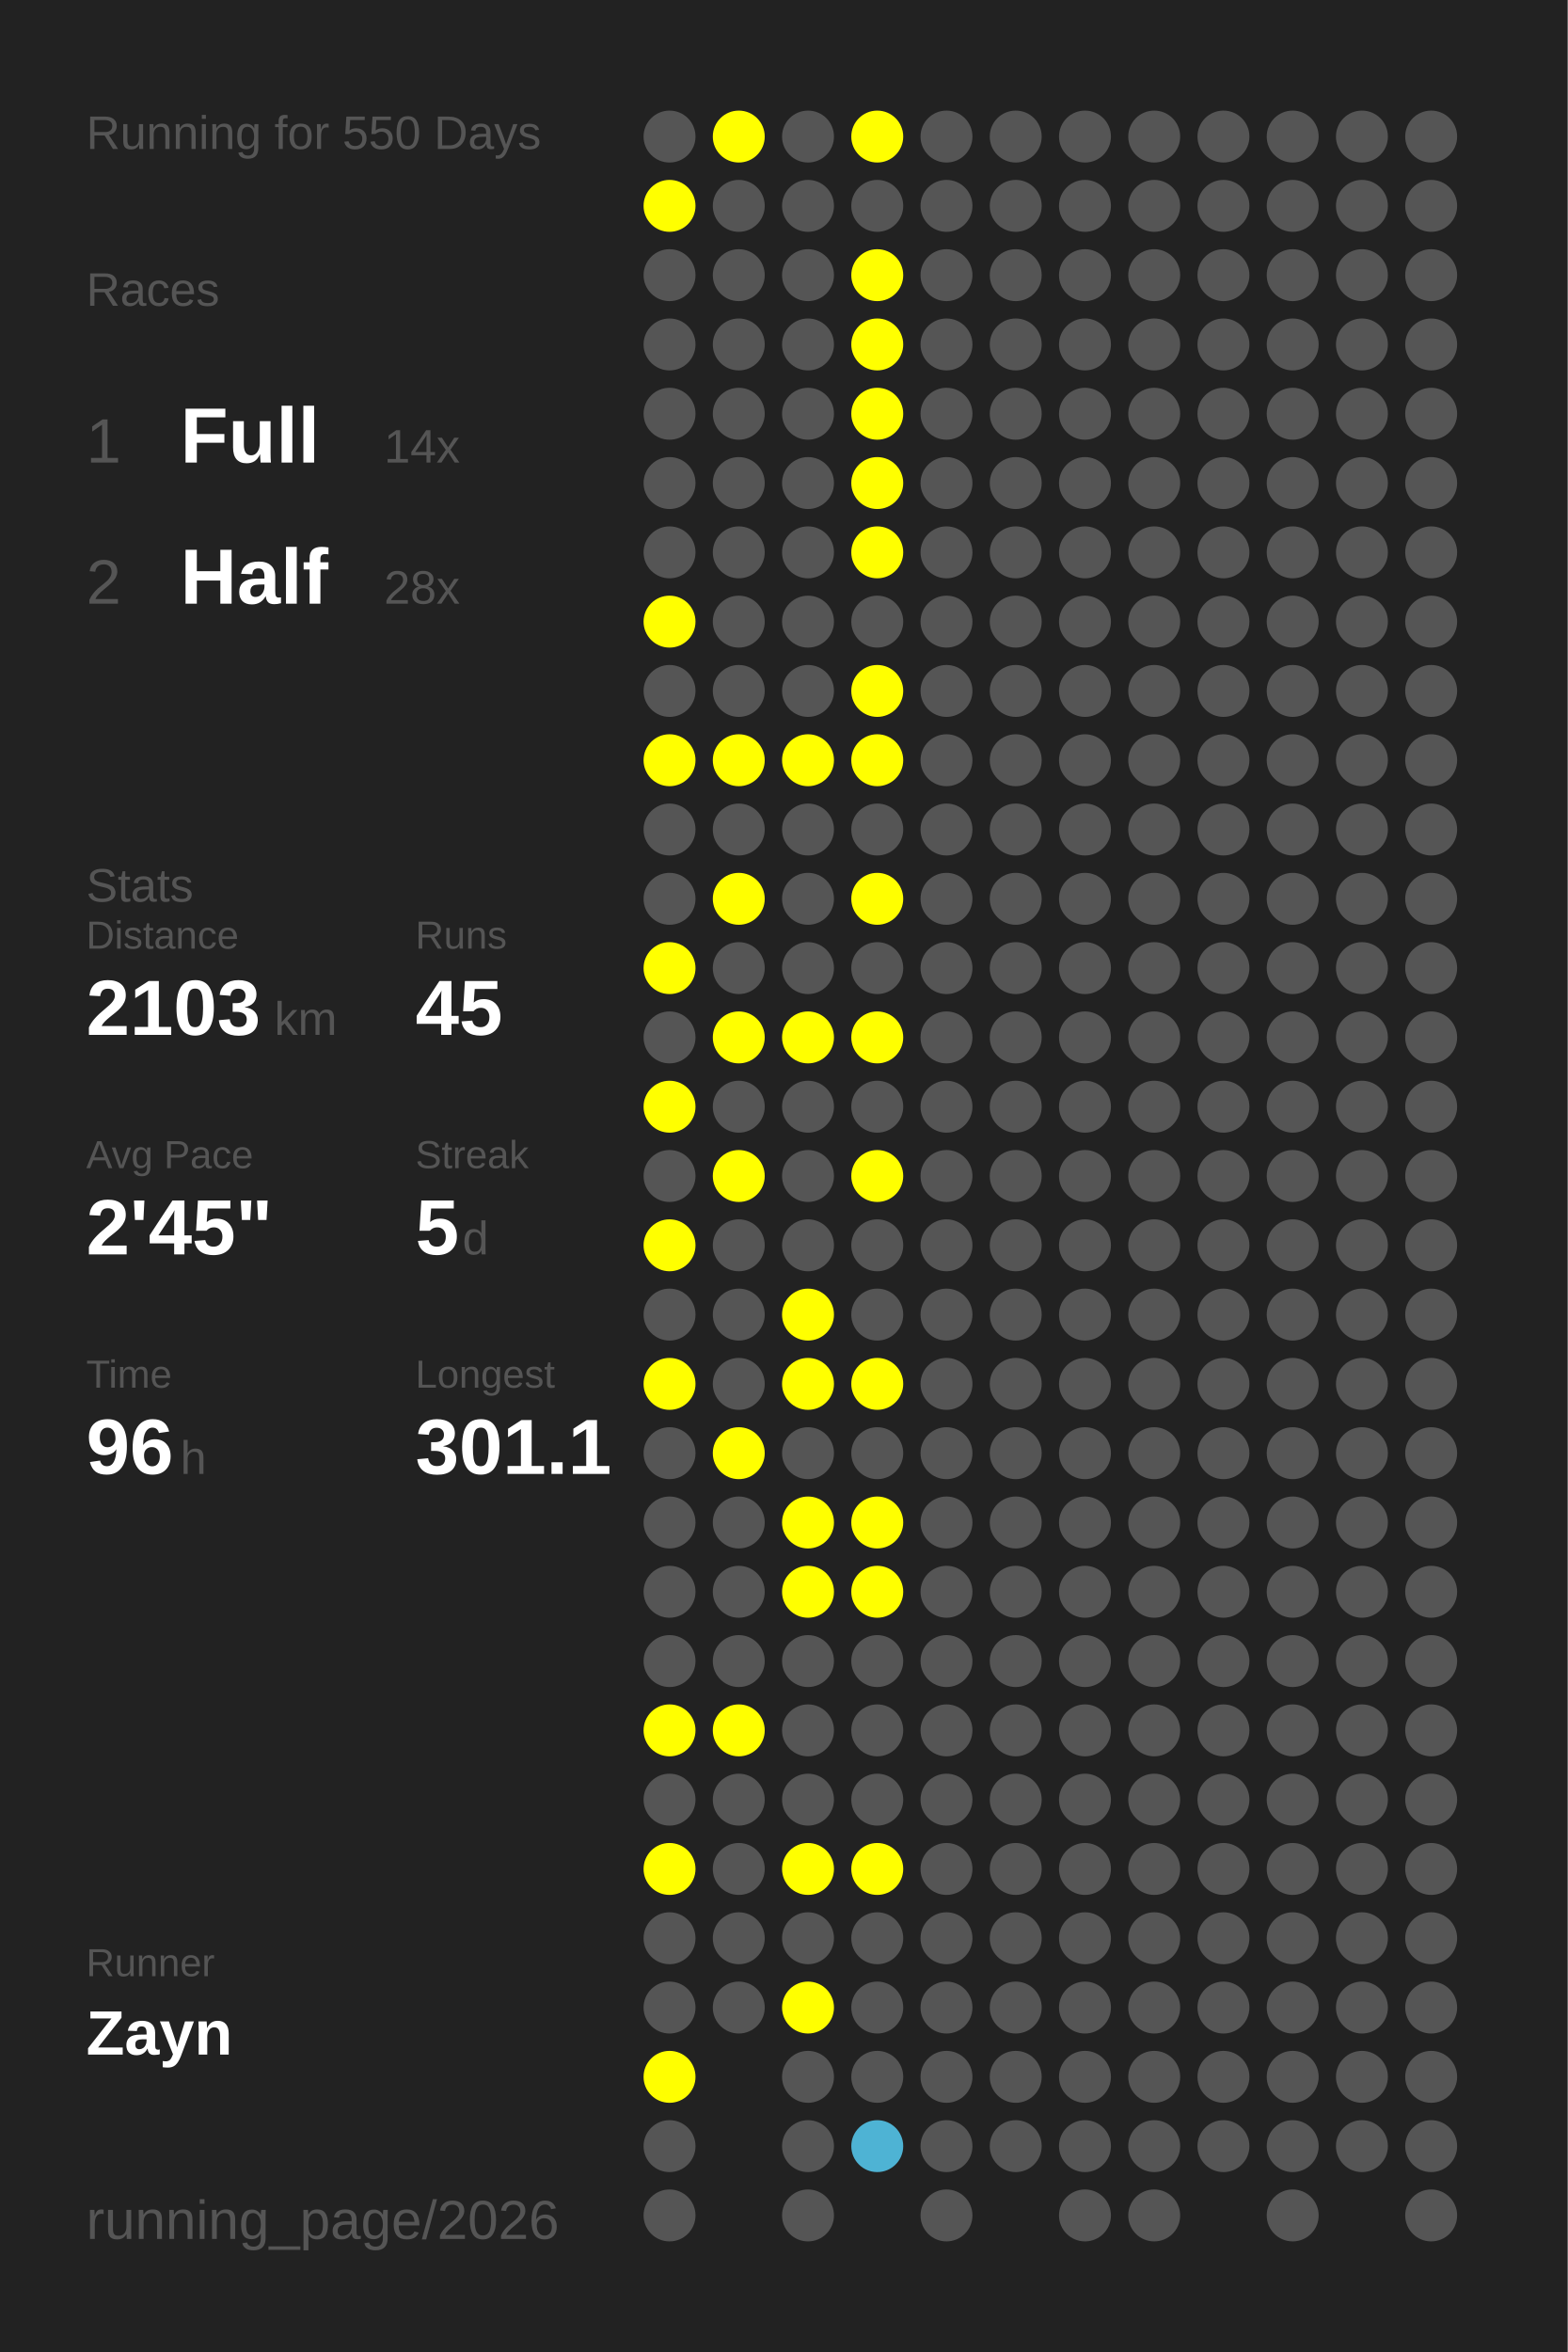
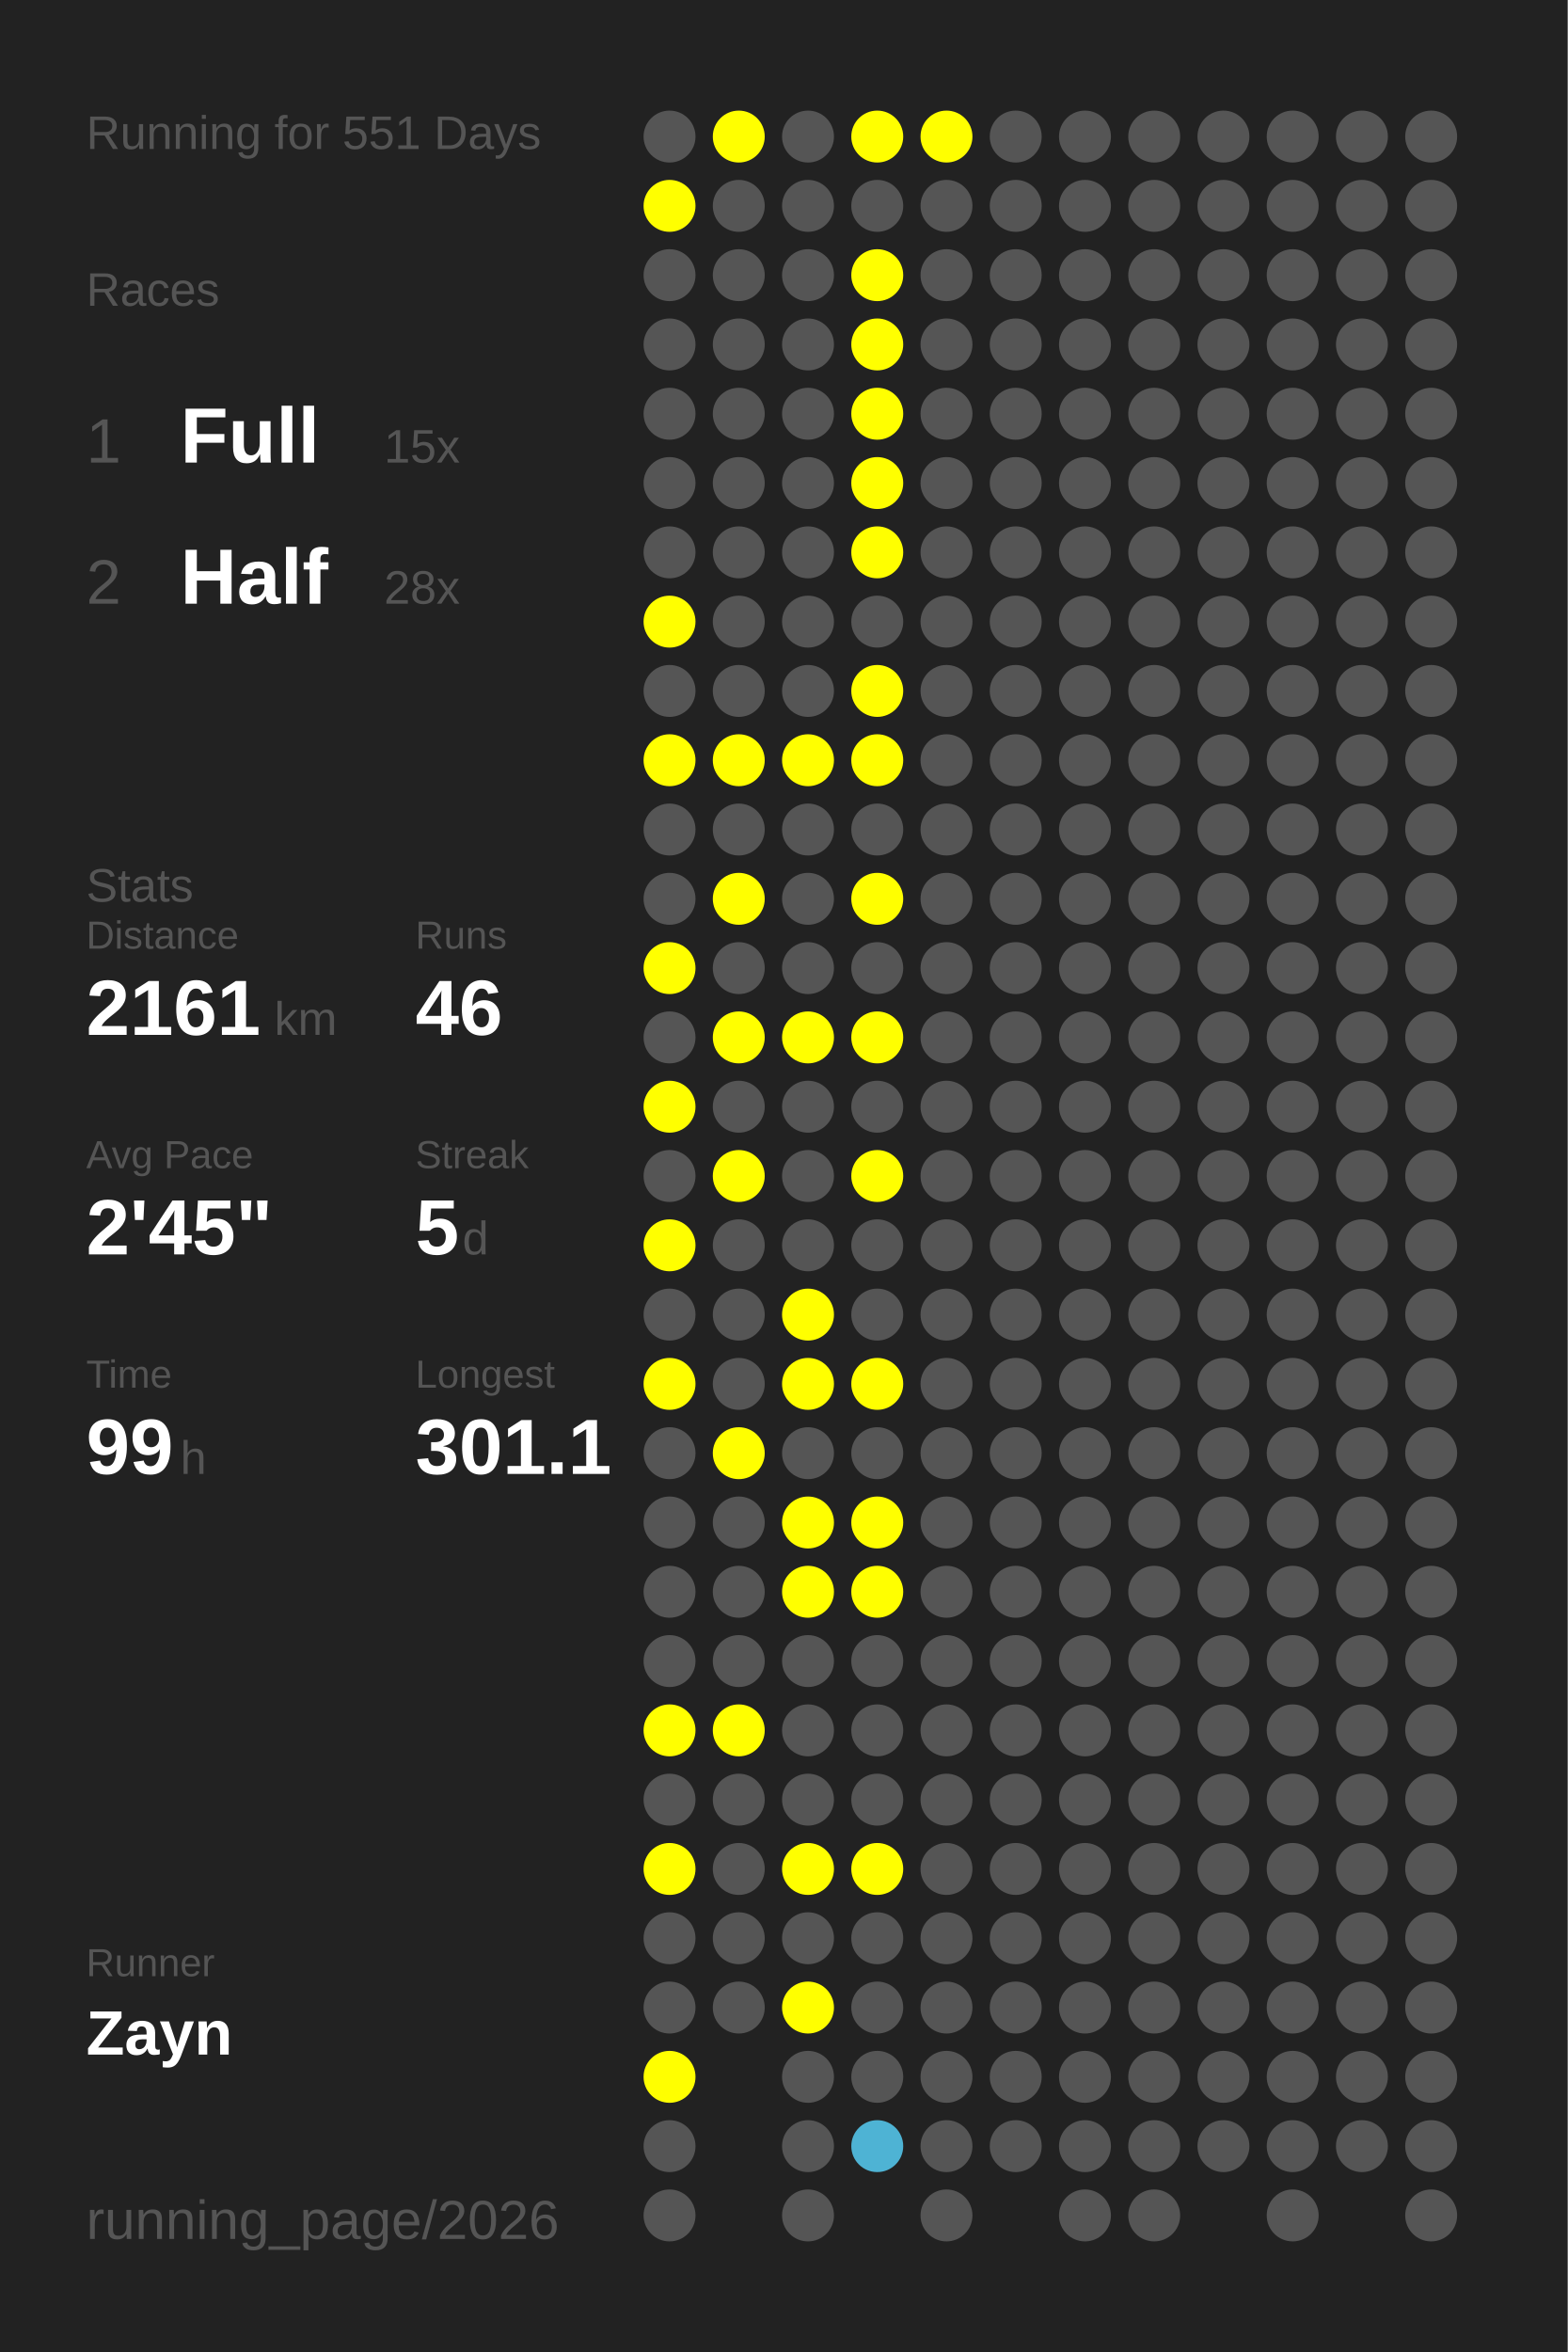
<svg xmlns="http://www.w3.org/2000/svg" baseProfile="full" height="300mm" version="1.1" viewBox="0,0,200,300" width="200mm">
  <defs />
  <rect fill="#222222" height="300" width="200" x="0" y="0" />
-   <text fill="#555555" style="font-size:6px; font-family:Arial;" x="11" y="19">Running for 550 Days</text>
+   <text fill="#555555" style="font-size:6px; font-family:Arial;" x="11" y="19">Running for 551 Days</text>
  <text fill="#555555" style="font-size:6px; font-family:Arial;" x="11" y="39">Races</text>
  <text fill="#555555" style="font-size:8px; font-family:Arial;" x="11" y="59">1</text>
  <text fill="#FFFFFF" style="font-size:10px; font-family:Arial; font-weight:bold;" x="23" y="59">Full</text>
-   <text fill="#555555" style="font-size:6px; font-family:Arial;" x="49" y="59">14x</text>
+   <text fill="#555555" style="font-size:6px; font-family:Arial;" x="49" y="59">15x</text>
  <text fill="#555555" style="font-size:8px; font-family:Arial;" x="11" y="77">2</text>
  <text fill="#FFFFFF" style="font-size:10px; font-family:Arial; font-weight:bold;" x="23" y="77">Half</text>
  <text fill="#555555" style="font-size:6px; font-family:Arial;" x="49" y="77">28x</text>
  <text fill="#555555" style="font-size:6px; font-family:Arial;" x="11" y="115">Stats</text>
  <text fill="#555555" style="font-size:5px; font-family:Arial;" x="11" y="121">Distance</text>
-   <text fill="#FFFFFF" style="font-size:10px; font-family:Arial; font-weight:bold;" x="11" y="132">2103</text>
+   <text fill="#FFFFFF" style="font-size:10px; font-family:Arial; font-weight:bold;" x="11" y="132">2161</text>
  <text fill="#555555" style="font-size:6px; font-family:Arial;" x="35" y="132">km</text>
  <text fill="#555555" style="font-size:5px; font-family:Arial;" x="53" y="121">Runs</text>
-   <text fill="#FFFFFF" style="font-size:10px; font-family:Arial; font-weight:bold;" x="53" y="132">45</text>
+   <text fill="#FFFFFF" style="font-size:10px; font-family:Arial; font-weight:bold;" x="53" y="132">46</text>
  <text fill="#555555" style="font-size:5px; font-family:Arial;" x="11" y="149">Avg Pace</text>
  <text fill="#FFFFFF" style="font-size:10px; font-family:Arial; font-weight:bold;" x="11" y="160">2'45"</text>
  <text fill="#555555" style="font-size:5px; font-family:Arial;" x="53" y="149">Streak</text>
  <text fill="#FFFFFF" style="font-size:10px; font-family:Arial; font-weight:bold;" x="53" y="160">5</text>
  <text fill="#555555" style="font-size:6px; font-family:Arial;" x="59" y="160">d</text>
  <text fill="#555555" style="font-size:5px; font-family:Arial;" x="11" y="177">Time</text>
-   <text fill="#FFFFFF" style="font-size:10px; font-family:Arial; font-weight:bold;" x="11" y="188">96</text>
+   <text fill="#FFFFFF" style="font-size:10px; font-family:Arial; font-weight:bold;" x="11" y="188">99</text>
  <text fill="#555555" style="font-size:6px; font-family:Arial;" x="23" y="188">h</text>
  <text fill="#555555" style="font-size:5px; font-family:Arial;" x="53" y="177">Longest</text>
  <text fill="#FFFFFF" style="font-size:10px; font-family:Arial; font-weight:bold;" x="53" y="188">301.1</text>
  <text fill="#555555" style="font-size:5px; font-family:Arial;" x="11" y="252.065">Runner</text>
  <text fill="#FFFFFF" style="font-size:8px; font-family:Arial; font-weight:bold;" x="11" y="262.065">Zayn</text>
  <text fill="#555555" style="font-size:7px; font-family:Arial;" x="11" y="285.581">running_page/2026</text>
  <circle cx="85.417" cy="17.419" fill="#555555" r="3.312" />
  <circle cx="85.417" cy="26.258" fill="#FFFF00" r="3.312" />
  <circle cx="85.417" cy="35.097" fill="#555555" r="3.312" />
  <circle cx="85.417" cy="43.935" fill="#555555" r="3.312" />
  <circle cx="85.417" cy="52.774" fill="#555555" r="3.312" />
  <circle cx="85.417" cy="61.613" fill="#555555" r="3.312" />
  <circle cx="85.417" cy="70.452" fill="#555555" r="3.312" />
  <circle cx="85.417" cy="79.29" fill="#FFFF00" r="3.312" />
  <circle cx="85.417" cy="88.129" fill="#555555" r="3.312" />
  <circle cx="85.417" cy="96.968" fill="#FFFF00" r="3.312" />
  <circle cx="85.417" cy="105.806" fill="#555555" r="3.312" />
  <circle cx="85.417" cy="114.645" fill="#555555" r="3.312" />
  <circle cx="85.417" cy="123.484" fill="#FFFF00" r="3.312" />
  <circle cx="85.417" cy="132.323" fill="#555555" r="3.312" />
  <circle cx="85.417" cy="141.161" fill="#FFFF00" r="3.312" />
  <circle cx="85.417" cy="150" fill="#555555" r="3.312" />
  <circle cx="85.417" cy="158.839" fill="#FFFF00" r="3.312" />
  <circle cx="85.417" cy="167.677" fill="#555555" r="3.312" />
  <circle cx="85.417" cy="176.516" fill="#FFFF00" r="3.312" />
  <circle cx="85.417" cy="185.355" fill="#555555" r="3.312" />
  <circle cx="85.417" cy="194.194" fill="#555555" r="3.312" />
  <circle cx="85.417" cy="203.032" fill="#555555" r="3.312" />
  <circle cx="85.417" cy="211.871" fill="#555555" r="3.312" />
  <circle cx="85.417" cy="220.71" fill="#FFFF00" r="3.312" />
  <circle cx="85.417" cy="229.548" fill="#555555" r="3.312" />
  <circle cx="85.417" cy="238.387" fill="#FFFF00" r="3.312" />
  <circle cx="85.417" cy="247.226" fill="#555555" r="3.312" />
  <circle cx="85.417" cy="256.065" fill="#555555" r="3.312" />
  <circle cx="85.417" cy="264.903" fill="#FFFF00" r="3.312" />
  <circle cx="85.417" cy="273.742" fill="#555555" r="3.312" />
  <circle cx="85.417" cy="282.581" fill="#555555" r="3.312" />
  <circle cx="94.25" cy="17.419" fill="#FFFF00" r="3.312" />
  <circle cx="94.25" cy="26.258" fill="#555555" r="3.312" />
  <circle cx="94.25" cy="35.097" fill="#555555" r="3.312" />
  <circle cx="94.25" cy="43.935" fill="#555555" r="3.312" />
  <circle cx="94.25" cy="52.774" fill="#555555" r="3.312" />
  <circle cx="94.25" cy="61.613" fill="#555555" r="3.312" />
  <circle cx="94.25" cy="70.452" fill="#555555" r="3.312" />
  <circle cx="94.25" cy="79.29" fill="#555555" r="3.312" />
  <circle cx="94.25" cy="88.129" fill="#555555" r="3.312" />
  <circle cx="94.25" cy="96.968" fill="#FFFF00" r="3.312" />
  <circle cx="94.25" cy="105.806" fill="#555555" r="3.312" />
  <circle cx="94.25" cy="114.645" fill="#FFFF00" r="3.312" />
  <circle cx="94.25" cy="123.484" fill="#555555" r="3.312" />
  <circle cx="94.25" cy="132.323" fill="#FFFF00" r="3.312" />
  <circle cx="94.25" cy="141.161" fill="#555555" r="3.312" />
  <circle cx="94.25" cy="150" fill="#FFFF00" r="3.312" />
  <circle cx="94.25" cy="158.839" fill="#555555" r="3.312" />
  <circle cx="94.25" cy="167.677" fill="#555555" r="3.312" />
  <circle cx="94.25" cy="176.516" fill="#555555" r="3.312" />
  <circle cx="94.25" cy="185.355" fill="#FFFF00" r="3.312" />
  <circle cx="94.25" cy="194.194" fill="#555555" r="3.312" />
  <circle cx="94.25" cy="203.032" fill="#555555" r="3.312" />
  <circle cx="94.25" cy="211.871" fill="#555555" r="3.312" />
  <circle cx="94.25" cy="220.71" fill="#FFFF00" r="3.312" />
  <circle cx="94.25" cy="229.548" fill="#555555" r="3.312" />
  <circle cx="94.25" cy="238.387" fill="#555555" r="3.312" />
  <circle cx="94.25" cy="247.226" fill="#555555" r="3.312" />
  <circle cx="94.25" cy="256.065" fill="#555555" r="3.312" />
  <circle cx="103.083" cy="17.419" fill="#555555" r="3.312" />
  <circle cx="103.083" cy="26.258" fill="#555555" r="3.312" />
  <circle cx="103.083" cy="35.097" fill="#555555" r="3.312" />
  <circle cx="103.083" cy="43.935" fill="#555555" r="3.312" />
  <circle cx="103.083" cy="52.774" fill="#555555" r="3.312" />
  <circle cx="103.083" cy="61.613" fill="#555555" r="3.312" />
  <circle cx="103.083" cy="70.452" fill="#555555" r="3.312" />
  <circle cx="103.083" cy="79.29" fill="#555555" r="3.312" />
  <circle cx="103.083" cy="88.129" fill="#555555" r="3.312" />
  <circle cx="103.083" cy="96.968" fill="#FFFF00" r="3.312" />
  <circle cx="103.083" cy="105.806" fill="#555555" r="3.312" />
  <circle cx="103.083" cy="114.645" fill="#555555" r="3.312" />
  <circle cx="103.083" cy="123.484" fill="#555555" r="3.312" />
  <circle cx="103.083" cy="132.323" fill="#FFFF00" r="3.312" />
  <circle cx="103.083" cy="141.161" fill="#555555" r="3.312" />
  <circle cx="103.083" cy="150" fill="#555555" r="3.312" />
  <circle cx="103.083" cy="158.839" fill="#555555" r="3.312" />
  <circle cx="103.083" cy="167.677" fill="#FFFF00" r="3.312" />
  <circle cx="103.083" cy="176.516" fill="#FFFF00" r="3.312" />
  <circle cx="103.083" cy="185.355" fill="#555555" r="3.312" />
  <circle cx="103.083" cy="194.194" fill="#FFFF00" r="3.312" />
  <circle cx="103.083" cy="203.032" fill="#FFFF00" r="3.312" />
  <circle cx="103.083" cy="211.871" fill="#555555" r="3.312" />
  <circle cx="103.083" cy="220.71" fill="#555555" r="3.312" />
  <circle cx="103.083" cy="229.548" fill="#555555" r="3.312" />
  <circle cx="103.083" cy="238.387" fill="#FFFF00" r="3.312" />
  <circle cx="103.083" cy="247.226" fill="#555555" r="3.312" />
  <circle cx="103.083" cy="256.065" fill="#FFFF00" r="3.312" />
  <circle cx="103.083" cy="264.903" fill="#555555" r="3.312" />
  <circle cx="103.083" cy="273.742" fill="#555555" r="3.312" />
  <circle cx="103.083" cy="282.581" fill="#555555" r="3.312" />
  <circle cx="111.917" cy="17.419" fill="#FFFF00" r="3.312" />
  <circle cx="111.917" cy="26.258" fill="#555555" r="3.312" />
  <circle cx="111.917" cy="35.097" fill="#FFFF00" r="3.312" />
  <circle cx="111.917" cy="43.935" fill="#FFFF00" r="3.312" />
  <circle cx="111.917" cy="52.774" fill="#FFFF00" r="3.312" />
  <circle cx="111.917" cy="61.613" fill="#FFFF00" r="3.312" />
  <circle cx="111.917" cy="70.452" fill="#FFFF00" r="3.312" />
  <circle cx="111.917" cy="79.29" fill="#555555" r="3.312" />
  <circle cx="111.917" cy="88.129" fill="#FFFF00" r="3.312" />
  <circle cx="111.917" cy="96.968" fill="#FFFF00" r="3.312" />
  <circle cx="111.917" cy="105.806" fill="#555555" r="3.312" />
  <circle cx="111.917" cy="114.645" fill="#FFFF00" r="3.312" />
  <circle cx="111.917" cy="123.484" fill="#555555" r="3.312" />
  <circle cx="111.917" cy="132.323" fill="#FFFF00" r="3.312" />
  <circle cx="111.917" cy="141.161" fill="#555555" r="3.312" />
  <circle cx="111.917" cy="150" fill="#FFFF00" r="3.312" />
  <circle cx="111.917" cy="158.839" fill="#555555" r="3.312" />
  <circle cx="111.917" cy="167.677" fill="#555555" r="3.312" />
  <circle cx="111.917" cy="176.516" fill="#FFFF00" r="3.312" />
  <circle cx="111.917" cy="185.355" fill="#555555" r="3.312" />
  <circle cx="111.917" cy="194.194" fill="#FFFF00" r="3.312" />
  <circle cx="111.917" cy="203.032" fill="#FFFF00" r="3.312" />
  <circle cx="111.917" cy="211.871" fill="#555555" r="3.312" />
  <circle cx="111.917" cy="220.71" fill="#555555" r="3.312" />
  <circle cx="111.917" cy="229.548" fill="#555555" r="3.312" />
  <circle cx="111.917" cy="238.387" fill="#FFFF00" r="3.312" />
  <circle cx="111.917" cy="247.226" fill="#555555" r="3.312" />
  <circle cx="111.917" cy="256.065" fill="#555555" r="3.312" />
  <circle cx="111.917" cy="264.903" fill="#555555" r="3.312" />
  <circle cx="111.917" cy="273.742" fill="#4eb3d4" r="3.312" />
-   <circle cx="120.75" cy="17.419" fill="#555555" r="3.312" />
+   <circle cx="120.75" cy="17.419" fill="#FFFF00" r="3.312" />
  <circle cx="120.75" cy="26.258" fill="#555555" r="3.312" />
  <circle cx="120.75" cy="35.097" fill="#555555" r="3.312" />
  <circle cx="120.75" cy="43.935" fill="#555555" r="3.312" />
  <circle cx="120.75" cy="52.774" fill="#555555" r="3.312" />
  <circle cx="120.75" cy="61.613" fill="#555555" r="3.312" />
  <circle cx="120.75" cy="70.452" fill="#555555" r="3.312" />
  <circle cx="120.75" cy="79.29" fill="#555555" r="3.312" />
  <circle cx="120.75" cy="88.129" fill="#555555" r="3.312" />
  <circle cx="120.75" cy="96.968" fill="#555555" r="3.312" />
  <circle cx="120.75" cy="105.806" fill="#555555" r="3.312" />
  <circle cx="120.75" cy="114.645" fill="#555555" r="3.312" />
  <circle cx="120.75" cy="123.484" fill="#555555" r="3.312" />
  <circle cx="120.75" cy="132.323" fill="#555555" r="3.312" />
  <circle cx="120.75" cy="141.161" fill="#555555" r="3.312" />
  <circle cx="120.75" cy="150" fill="#555555" r="3.312" />
  <circle cx="120.75" cy="158.839" fill="#555555" r="3.312" />
  <circle cx="120.75" cy="167.677" fill="#555555" r="3.312" />
  <circle cx="120.75" cy="176.516" fill="#555555" r="3.312" />
  <circle cx="120.75" cy="185.355" fill="#555555" r="3.312" />
  <circle cx="120.75" cy="194.194" fill="#555555" r="3.312" />
  <circle cx="120.75" cy="203.032" fill="#555555" r="3.312" />
  <circle cx="120.75" cy="211.871" fill="#555555" r="3.312" />
  <circle cx="120.75" cy="220.71" fill="#555555" r="3.312" />
  <circle cx="120.75" cy="229.548" fill="#555555" r="3.312" />
  <circle cx="120.75" cy="238.387" fill="#555555" r="3.312" />
  <circle cx="120.75" cy="247.226" fill="#555555" r="3.312" />
  <circle cx="120.75" cy="256.065" fill="#555555" r="3.312" />
  <circle cx="120.75" cy="264.903" fill="#555555" r="3.312" />
  <circle cx="120.75" cy="273.742" fill="#555555" r="3.312" />
  <circle cx="120.75" cy="282.581" fill="#555555" r="3.312" />
  <circle cx="129.583" cy="17.419" fill="#555555" r="3.312" />
  <circle cx="129.583" cy="26.258" fill="#555555" r="3.312" />
  <circle cx="129.583" cy="35.097" fill="#555555" r="3.312" />
  <circle cx="129.583" cy="43.935" fill="#555555" r="3.312" />
  <circle cx="129.583" cy="52.774" fill="#555555" r="3.312" />
  <circle cx="129.583" cy="61.613" fill="#555555" r="3.312" />
  <circle cx="129.583" cy="70.452" fill="#555555" r="3.312" />
  <circle cx="129.583" cy="79.29" fill="#555555" r="3.312" />
  <circle cx="129.583" cy="88.129" fill="#555555" r="3.312" />
  <circle cx="129.583" cy="96.968" fill="#555555" r="3.312" />
  <circle cx="129.583" cy="105.806" fill="#555555" r="3.312" />
  <circle cx="129.583" cy="114.645" fill="#555555" r="3.312" />
  <circle cx="129.583" cy="123.484" fill="#555555" r="3.312" />
  <circle cx="129.583" cy="132.323" fill="#555555" r="3.312" />
  <circle cx="129.583" cy="141.161" fill="#555555" r="3.312" />
  <circle cx="129.583" cy="150" fill="#555555" r="3.312" />
  <circle cx="129.583" cy="158.839" fill="#555555" r="3.312" />
  <circle cx="129.583" cy="167.677" fill="#555555" r="3.312" />
  <circle cx="129.583" cy="176.516" fill="#555555" r="3.312" />
  <circle cx="129.583" cy="185.355" fill="#555555" r="3.312" />
  <circle cx="129.583" cy="194.194" fill="#555555" r="3.312" />
  <circle cx="129.583" cy="203.032" fill="#555555" r="3.312" />
  <circle cx="129.583" cy="211.871" fill="#555555" r="3.312" />
  <circle cx="129.583" cy="220.71" fill="#555555" r="3.312" />
  <circle cx="129.583" cy="229.548" fill="#555555" r="3.312" />
  <circle cx="129.583" cy="238.387" fill="#555555" r="3.312" />
  <circle cx="129.583" cy="247.226" fill="#555555" r="3.312" />
  <circle cx="129.583" cy="256.065" fill="#555555" r="3.312" />
  <circle cx="129.583" cy="264.903" fill="#555555" r="3.312" />
  <circle cx="129.583" cy="273.742" fill="#555555" r="3.312" />
  <circle cx="138.417" cy="17.419" fill="#555555" r="3.312" />
  <circle cx="138.417" cy="26.258" fill="#555555" r="3.312" />
  <circle cx="138.417" cy="35.097" fill="#555555" r="3.312" />
  <circle cx="138.417" cy="43.935" fill="#555555" r="3.312" />
  <circle cx="138.417" cy="52.774" fill="#555555" r="3.312" />
  <circle cx="138.417" cy="61.613" fill="#555555" r="3.312" />
  <circle cx="138.417" cy="70.452" fill="#555555" r="3.312" />
  <circle cx="138.417" cy="79.29" fill="#555555" r="3.312" />
  <circle cx="138.417" cy="88.129" fill="#555555" r="3.312" />
  <circle cx="138.417" cy="96.968" fill="#555555" r="3.312" />
  <circle cx="138.417" cy="105.806" fill="#555555" r="3.312" />
  <circle cx="138.417" cy="114.645" fill="#555555" r="3.312" />
  <circle cx="138.417" cy="123.484" fill="#555555" r="3.312" />
  <circle cx="138.417" cy="132.323" fill="#555555" r="3.312" />
  <circle cx="138.417" cy="141.161" fill="#555555" r="3.312" />
  <circle cx="138.417" cy="150" fill="#555555" r="3.312" />
  <circle cx="138.417" cy="158.839" fill="#555555" r="3.312" />
  <circle cx="138.417" cy="167.677" fill="#555555" r="3.312" />
  <circle cx="138.417" cy="176.516" fill="#555555" r="3.312" />
  <circle cx="138.417" cy="185.355" fill="#555555" r="3.312" />
  <circle cx="138.417" cy="194.194" fill="#555555" r="3.312" />
  <circle cx="138.417" cy="203.032" fill="#555555" r="3.312" />
  <circle cx="138.417" cy="211.871" fill="#555555" r="3.312" />
  <circle cx="138.417" cy="220.71" fill="#555555" r="3.312" />
  <circle cx="138.417" cy="229.548" fill="#555555" r="3.312" />
  <circle cx="138.417" cy="238.387" fill="#555555" r="3.312" />
  <circle cx="138.417" cy="247.226" fill="#555555" r="3.312" />
  <circle cx="138.417" cy="256.065" fill="#555555" r="3.312" />
  <circle cx="138.417" cy="264.903" fill="#555555" r="3.312" />
  <circle cx="138.417" cy="273.742" fill="#555555" r="3.312" />
  <circle cx="138.417" cy="282.581" fill="#555555" r="3.312" />
  <circle cx="147.25" cy="17.419" fill="#555555" r="3.312" />
  <circle cx="147.25" cy="26.258" fill="#555555" r="3.312" />
  <circle cx="147.25" cy="35.097" fill="#555555" r="3.312" />
  <circle cx="147.25" cy="43.935" fill="#555555" r="3.312" />
  <circle cx="147.25" cy="52.774" fill="#555555" r="3.312" />
  <circle cx="147.25" cy="61.613" fill="#555555" r="3.312" />
  <circle cx="147.25" cy="70.452" fill="#555555" r="3.312" />
  <circle cx="147.25" cy="79.29" fill="#555555" r="3.312" />
  <circle cx="147.25" cy="88.129" fill="#555555" r="3.312" />
  <circle cx="147.25" cy="96.968" fill="#555555" r="3.312" />
  <circle cx="147.25" cy="105.806" fill="#555555" r="3.312" />
  <circle cx="147.25" cy="114.645" fill="#555555" r="3.312" />
  <circle cx="147.25" cy="123.484" fill="#555555" r="3.312" />
  <circle cx="147.25" cy="132.323" fill="#555555" r="3.312" />
  <circle cx="147.25" cy="141.161" fill="#555555" r="3.312" />
  <circle cx="147.25" cy="150" fill="#555555" r="3.312" />
  <circle cx="147.25" cy="158.839" fill="#555555" r="3.312" />
  <circle cx="147.25" cy="167.677" fill="#555555" r="3.312" />
  <circle cx="147.25" cy="176.516" fill="#555555" r="3.312" />
  <circle cx="147.25" cy="185.355" fill="#555555" r="3.312" />
  <circle cx="147.25" cy="194.194" fill="#555555" r="3.312" />
  <circle cx="147.25" cy="203.032" fill="#555555" r="3.312" />
  <circle cx="147.25" cy="211.871" fill="#555555" r="3.312" />
  <circle cx="147.25" cy="220.71" fill="#555555" r="3.312" />
  <circle cx="147.25" cy="229.548" fill="#555555" r="3.312" />
  <circle cx="147.25" cy="238.387" fill="#555555" r="3.312" />
  <circle cx="147.25" cy="247.226" fill="#555555" r="3.312" />
  <circle cx="147.25" cy="256.065" fill="#555555" r="3.312" />
  <circle cx="147.25" cy="264.903" fill="#555555" r="3.312" />
  <circle cx="147.25" cy="273.742" fill="#555555" r="3.312" />
  <circle cx="147.25" cy="282.581" fill="#555555" r="3.312" />
  <circle cx="156.083" cy="17.419" fill="#555555" r="3.312" />
  <circle cx="156.083" cy="26.258" fill="#555555" r="3.312" />
  <circle cx="156.083" cy="35.097" fill="#555555" r="3.312" />
  <circle cx="156.083" cy="43.935" fill="#555555" r="3.312" />
  <circle cx="156.083" cy="52.774" fill="#555555" r="3.312" />
  <circle cx="156.083" cy="61.613" fill="#555555" r="3.312" />
  <circle cx="156.083" cy="70.452" fill="#555555" r="3.312" />
  <circle cx="156.083" cy="79.29" fill="#555555" r="3.312" />
  <circle cx="156.083" cy="88.129" fill="#555555" r="3.312" />
  <circle cx="156.083" cy="96.968" fill="#555555" r="3.312" />
  <circle cx="156.083" cy="105.806" fill="#555555" r="3.312" />
  <circle cx="156.083" cy="114.645" fill="#555555" r="3.312" />
  <circle cx="156.083" cy="123.484" fill="#555555" r="3.312" />
  <circle cx="156.083" cy="132.323" fill="#555555" r="3.312" />
  <circle cx="156.083" cy="141.161" fill="#555555" r="3.312" />
  <circle cx="156.083" cy="150" fill="#555555" r="3.312" />
  <circle cx="156.083" cy="158.839" fill="#555555" r="3.312" />
  <circle cx="156.083" cy="167.677" fill="#555555" r="3.312" />
  <circle cx="156.083" cy="176.516" fill="#555555" r="3.312" />
  <circle cx="156.083" cy="185.355" fill="#555555" r="3.312" />
  <circle cx="156.083" cy="194.194" fill="#555555" r="3.312" />
  <circle cx="156.083" cy="203.032" fill="#555555" r="3.312" />
  <circle cx="156.083" cy="211.871" fill="#555555" r="3.312" />
  <circle cx="156.083" cy="220.71" fill="#555555" r="3.312" />
  <circle cx="156.083" cy="229.548" fill="#555555" r="3.312" />
  <circle cx="156.083" cy="238.387" fill="#555555" r="3.312" />
  <circle cx="156.083" cy="247.226" fill="#555555" r="3.312" />
  <circle cx="156.083" cy="256.065" fill="#555555" r="3.312" />
  <circle cx="156.083" cy="264.903" fill="#555555" r="3.312" />
  <circle cx="156.083" cy="273.742" fill="#555555" r="3.312" />
  <circle cx="164.917" cy="17.419" fill="#555555" r="3.312" />
  <circle cx="164.917" cy="26.258" fill="#555555" r="3.312" />
  <circle cx="164.917" cy="35.097" fill="#555555" r="3.312" />
  <circle cx="164.917" cy="43.935" fill="#555555" r="3.312" />
  <circle cx="164.917" cy="52.774" fill="#555555" r="3.312" />
  <circle cx="164.917" cy="61.613" fill="#555555" r="3.312" />
  <circle cx="164.917" cy="70.452" fill="#555555" r="3.312" />
  <circle cx="164.917" cy="79.29" fill="#555555" r="3.312" />
  <circle cx="164.917" cy="88.129" fill="#555555" r="3.312" />
  <circle cx="164.917" cy="96.968" fill="#555555" r="3.312" />
  <circle cx="164.917" cy="105.806" fill="#555555" r="3.312" />
  <circle cx="164.917" cy="114.645" fill="#555555" r="3.312" />
  <circle cx="164.917" cy="123.484" fill="#555555" r="3.312" />
  <circle cx="164.917" cy="132.323" fill="#555555" r="3.312" />
  <circle cx="164.917" cy="141.161" fill="#555555" r="3.312" />
  <circle cx="164.917" cy="150" fill="#555555" r="3.312" />
  <circle cx="164.917" cy="158.839" fill="#555555" r="3.312" />
  <circle cx="164.917" cy="167.677" fill="#555555" r="3.312" />
  <circle cx="164.917" cy="176.516" fill="#555555" r="3.312" />
  <circle cx="164.917" cy="185.355" fill="#555555" r="3.312" />
  <circle cx="164.917" cy="194.194" fill="#555555" r="3.312" />
  <circle cx="164.917" cy="203.032" fill="#555555" r="3.312" />
  <circle cx="164.917" cy="211.871" fill="#555555" r="3.312" />
  <circle cx="164.917" cy="220.71" fill="#555555" r="3.312" />
  <circle cx="164.917" cy="229.548" fill="#555555" r="3.312" />
  <circle cx="164.917" cy="238.387" fill="#555555" r="3.312" />
  <circle cx="164.917" cy="247.226" fill="#555555" r="3.312" />
  <circle cx="164.917" cy="256.065" fill="#555555" r="3.312" />
  <circle cx="164.917" cy="264.903" fill="#555555" r="3.312" />
  <circle cx="164.917" cy="273.742" fill="#555555" r="3.312" />
  <circle cx="164.917" cy="282.581" fill="#555555" r="3.312" />
  <circle cx="173.75" cy="17.419" fill="#555555" r="3.312" />
  <circle cx="173.75" cy="26.258" fill="#555555" r="3.312" />
  <circle cx="173.75" cy="35.097" fill="#555555" r="3.312" />
  <circle cx="173.75" cy="43.935" fill="#555555" r="3.312" />
  <circle cx="173.75" cy="52.774" fill="#555555" r="3.312" />
  <circle cx="173.75" cy="61.613" fill="#555555" r="3.312" />
  <circle cx="173.75" cy="70.452" fill="#555555" r="3.312" />
  <circle cx="173.75" cy="79.29" fill="#555555" r="3.312" />
  <circle cx="173.75" cy="88.129" fill="#555555" r="3.312" />
  <circle cx="173.75" cy="96.968" fill="#555555" r="3.312" />
  <circle cx="173.75" cy="105.806" fill="#555555" r="3.312" />
  <circle cx="173.75" cy="114.645" fill="#555555" r="3.312" />
  <circle cx="173.75" cy="123.484" fill="#555555" r="3.312" />
  <circle cx="173.75" cy="132.323" fill="#555555" r="3.312" />
  <circle cx="173.75" cy="141.161" fill="#555555" r="3.312" />
  <circle cx="173.75" cy="150" fill="#555555" r="3.312" />
  <circle cx="173.75" cy="158.839" fill="#555555" r="3.312" />
  <circle cx="173.75" cy="167.677" fill="#555555" r="3.312" />
  <circle cx="173.75" cy="176.516" fill="#555555" r="3.312" />
  <circle cx="173.75" cy="185.355" fill="#555555" r="3.312" />
  <circle cx="173.75" cy="194.194" fill="#555555" r="3.312" />
  <circle cx="173.75" cy="203.032" fill="#555555" r="3.312" />
  <circle cx="173.75" cy="211.871" fill="#555555" r="3.312" />
  <circle cx="173.75" cy="220.71" fill="#555555" r="3.312" />
  <circle cx="173.75" cy="229.548" fill="#555555" r="3.312" />
  <circle cx="173.75" cy="238.387" fill="#555555" r="3.312" />
  <circle cx="173.75" cy="247.226" fill="#555555" r="3.312" />
  <circle cx="173.75" cy="256.065" fill="#555555" r="3.312" />
  <circle cx="173.75" cy="264.903" fill="#555555" r="3.312" />
  <circle cx="173.75" cy="273.742" fill="#555555" r="3.312" />
  <circle cx="182.583" cy="17.419" fill="#555555" r="3.312" />
  <circle cx="182.583" cy="26.258" fill="#555555" r="3.312" />
  <circle cx="182.583" cy="35.097" fill="#555555" r="3.312" />
  <circle cx="182.583" cy="43.935" fill="#555555" r="3.312" />
  <circle cx="182.583" cy="52.774" fill="#555555" r="3.312" />
  <circle cx="182.583" cy="61.613" fill="#555555" r="3.312" />
  <circle cx="182.583" cy="70.452" fill="#555555" r="3.312" />
  <circle cx="182.583" cy="79.29" fill="#555555" r="3.312" />
  <circle cx="182.583" cy="88.129" fill="#555555" r="3.312" />
  <circle cx="182.583" cy="96.968" fill="#555555" r="3.312" />
  <circle cx="182.583" cy="105.806" fill="#555555" r="3.312" />
  <circle cx="182.583" cy="114.645" fill="#555555" r="3.312" />
  <circle cx="182.583" cy="123.484" fill="#555555" r="3.312" />
  <circle cx="182.583" cy="132.323" fill="#555555" r="3.312" />
  <circle cx="182.583" cy="141.161" fill="#555555" r="3.312" />
  <circle cx="182.583" cy="150" fill="#555555" r="3.312" />
  <circle cx="182.583" cy="158.839" fill="#555555" r="3.312" />
  <circle cx="182.583" cy="167.677" fill="#555555" r="3.312" />
  <circle cx="182.583" cy="176.516" fill="#555555" r="3.312" />
  <circle cx="182.583" cy="185.355" fill="#555555" r="3.312" />
  <circle cx="182.583" cy="194.194" fill="#555555" r="3.312" />
  <circle cx="182.583" cy="203.032" fill="#555555" r="3.312" />
  <circle cx="182.583" cy="211.871" fill="#555555" r="3.312" />
  <circle cx="182.583" cy="220.71" fill="#555555" r="3.312" />
  <circle cx="182.583" cy="229.548" fill="#555555" r="3.312" />
  <circle cx="182.583" cy="238.387" fill="#555555" r="3.312" />
  <circle cx="182.583" cy="247.226" fill="#555555" r="3.312" />
  <circle cx="182.583" cy="256.065" fill="#555555" r="3.312" />
  <circle cx="182.583" cy="264.903" fill="#555555" r="3.312" />
  <circle cx="182.583" cy="273.742" fill="#555555" r="3.312" />
  <circle cx="182.583" cy="282.581" fill="#555555" r="3.312" />
</svg>
